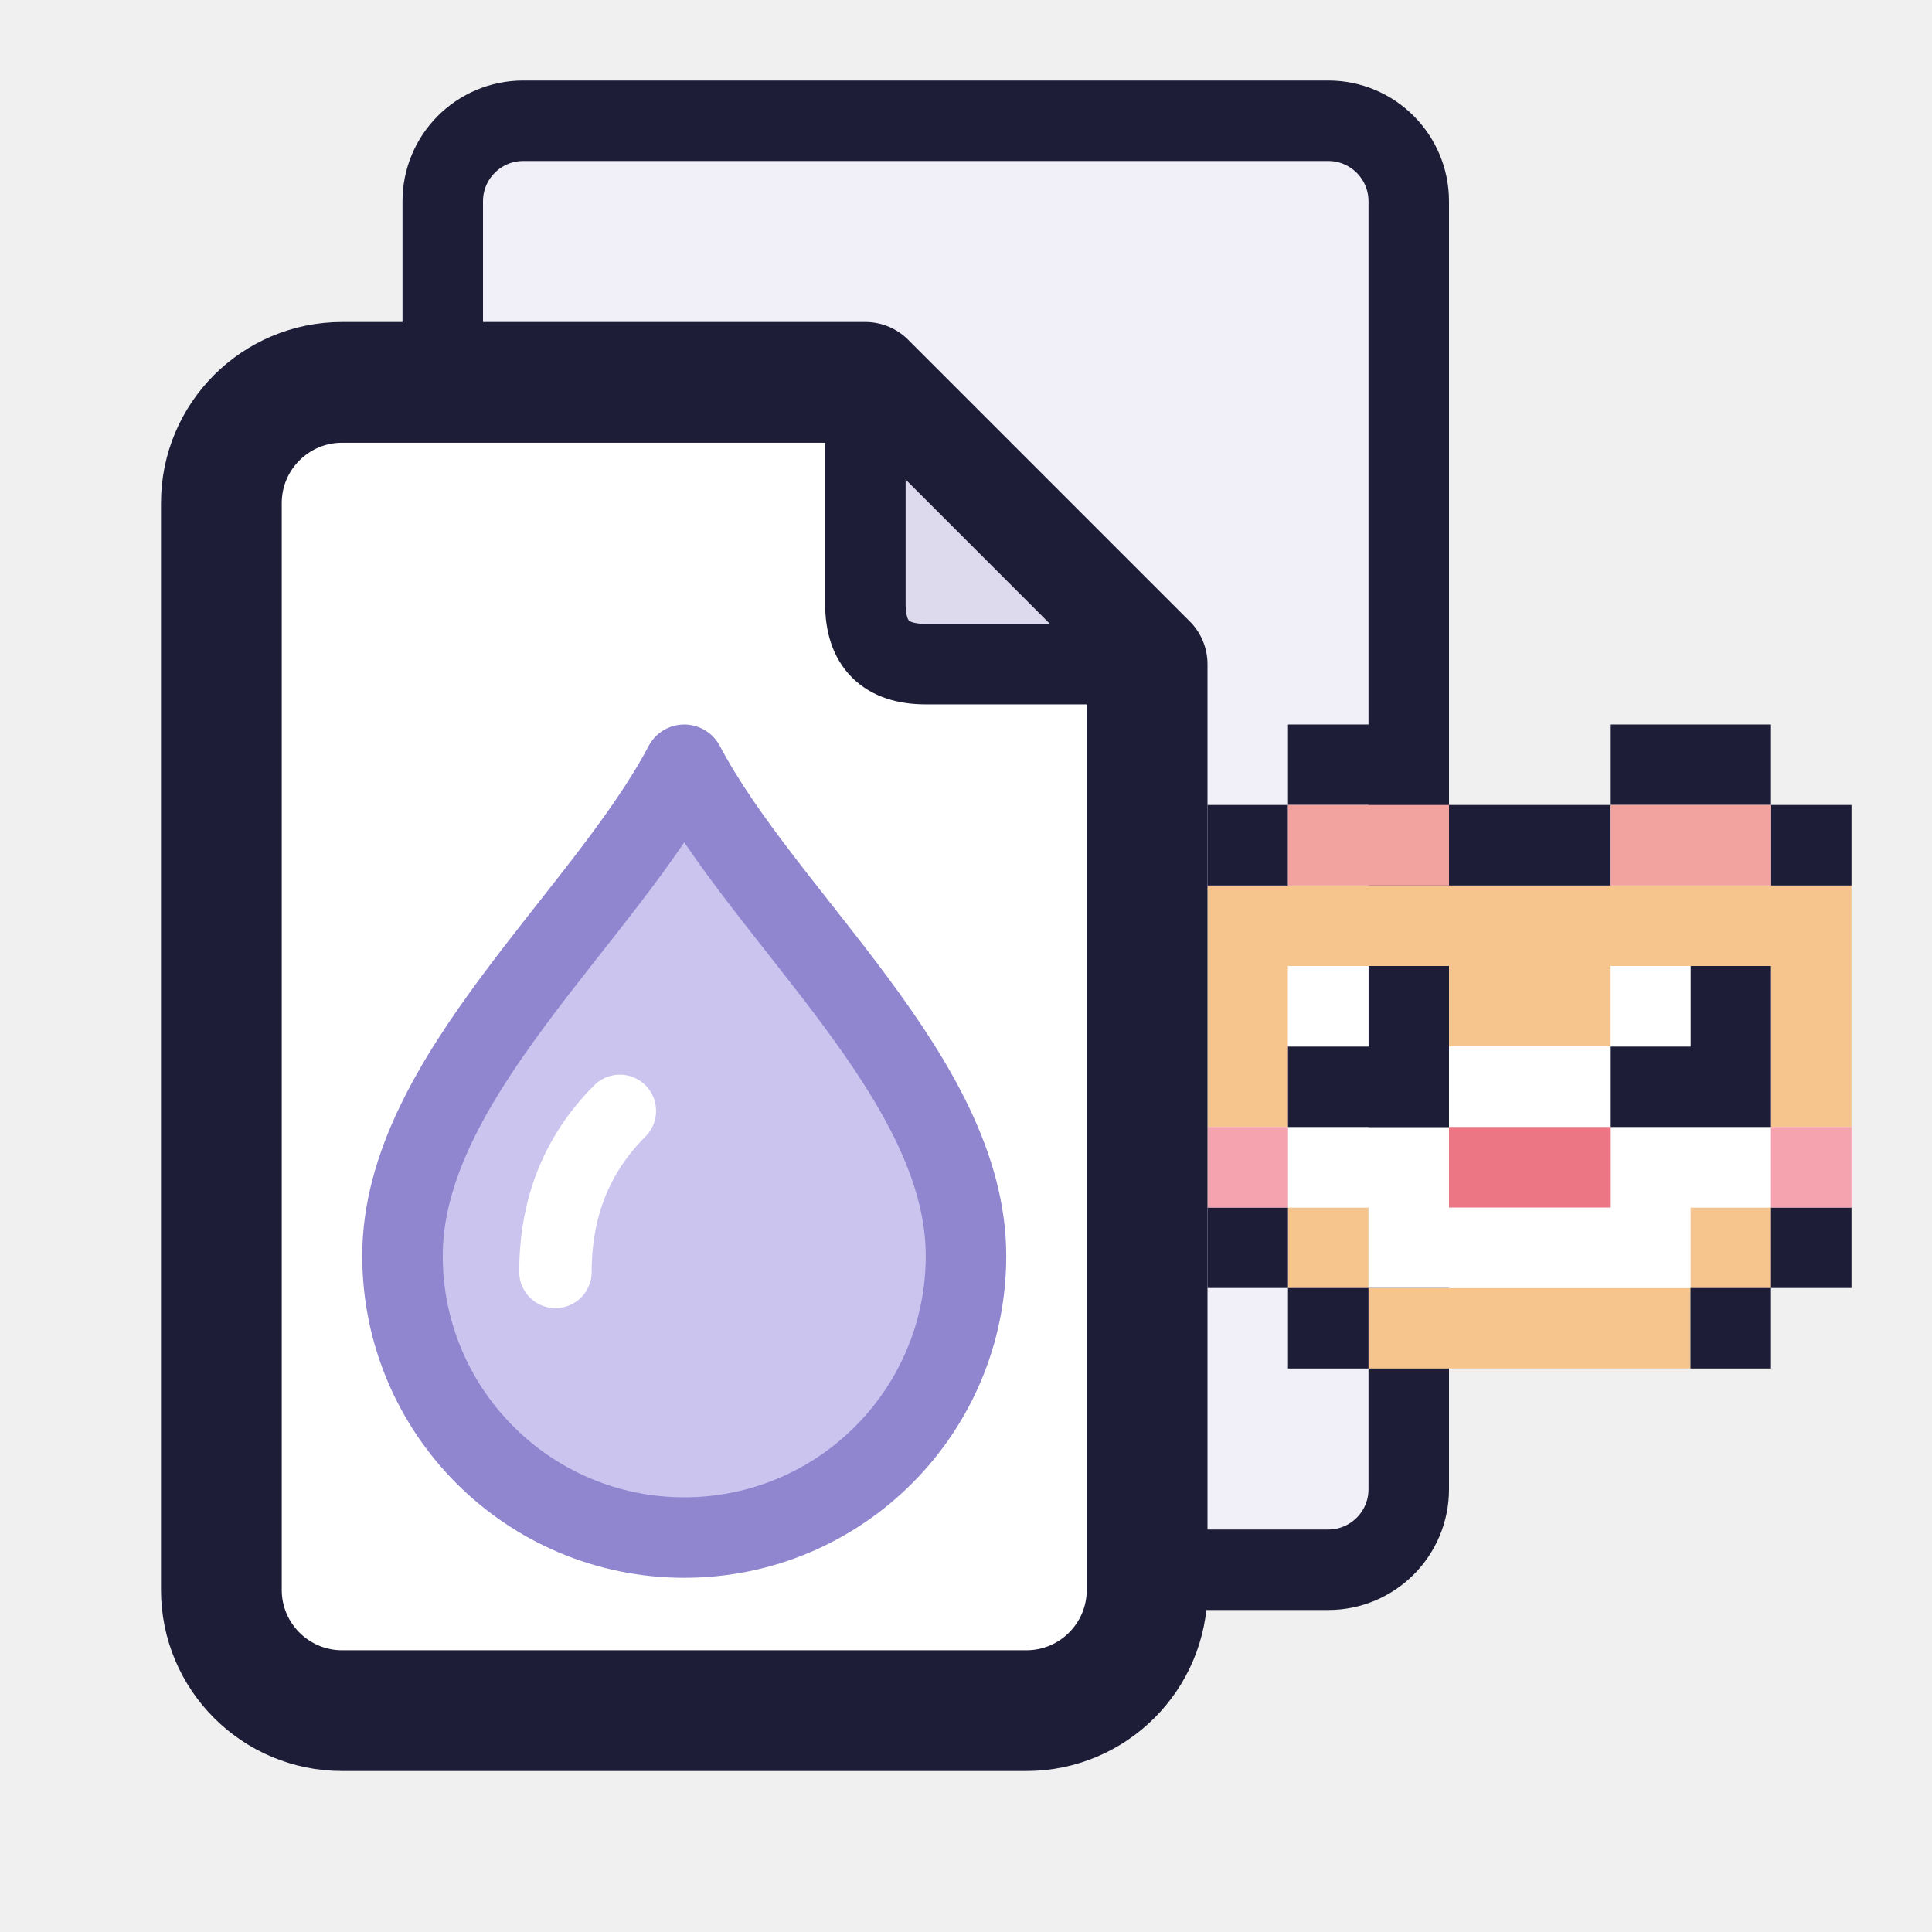
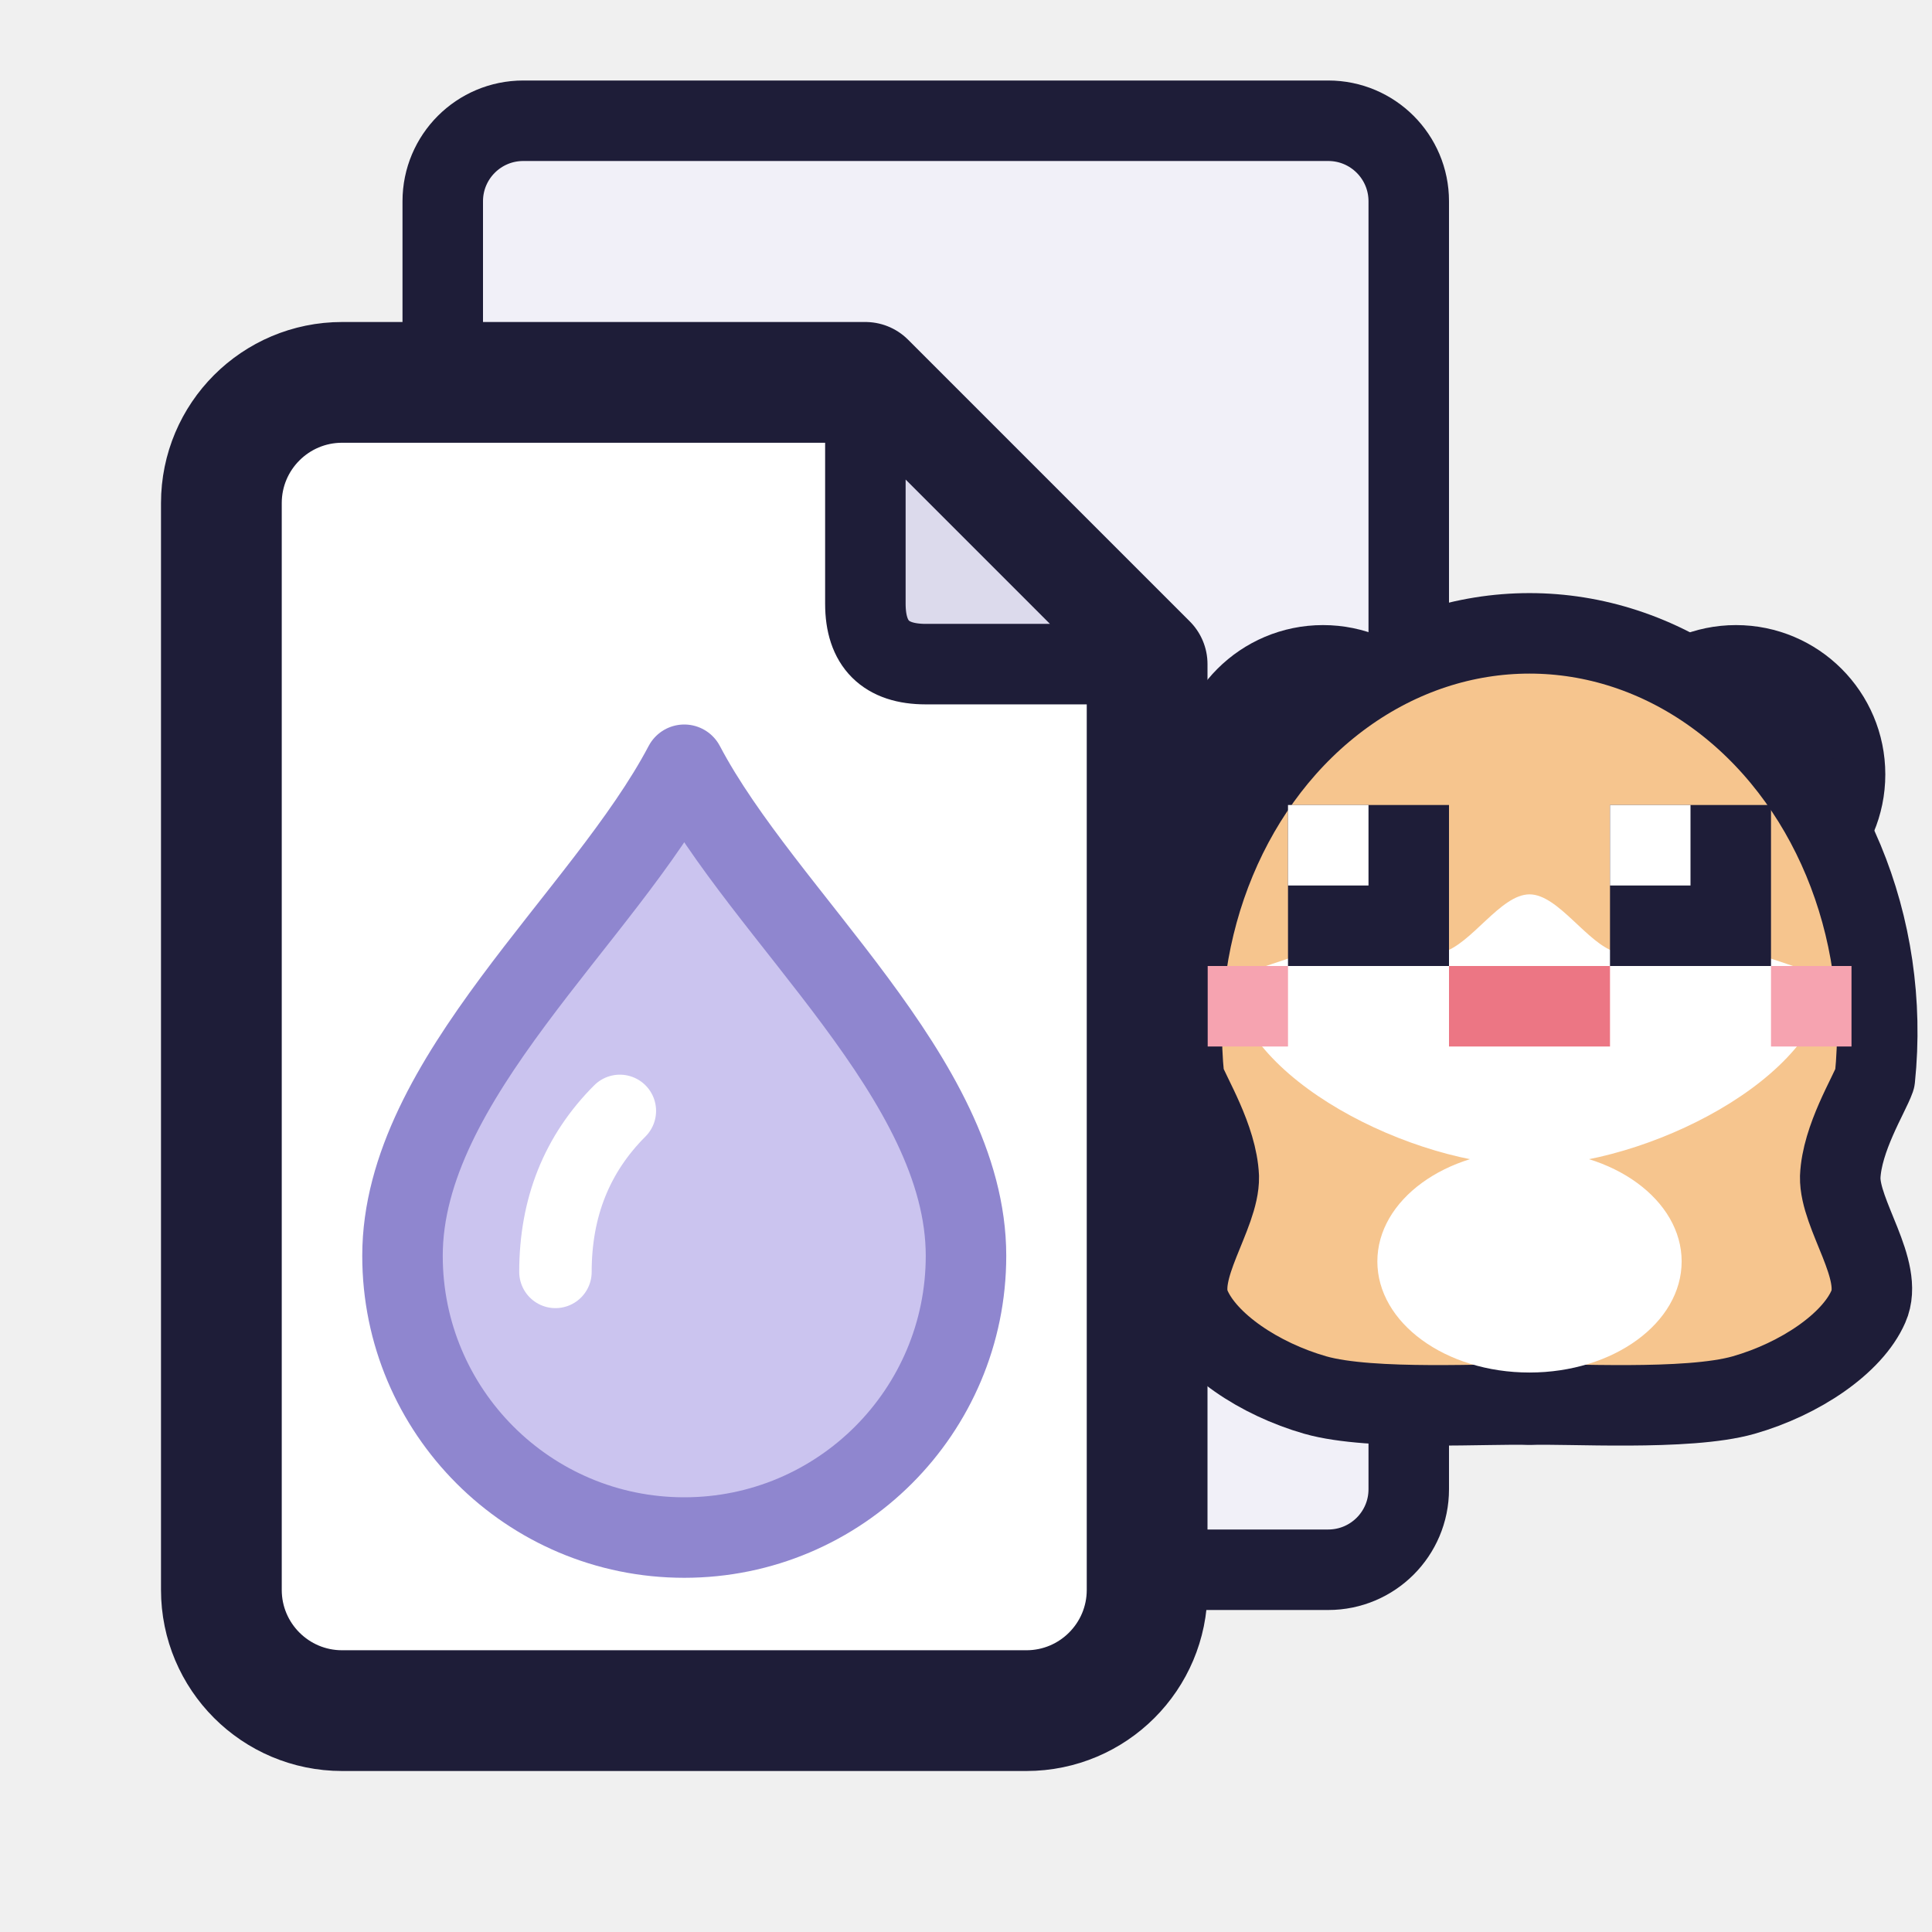
<svg xmlns="http://www.w3.org/2000/svg" width="24" height="24" viewBox="0 0 24 24">
  <g id="object">
    <path id="back1" d="M6.5 1.5H16.5A1 1 0 0 1 17.5 2.5V18.5A1 1 0 0 1 16.5 19.5H6.5A1 1 0 0 1 5.5 18.5V2.5A1 1 0 0 1 6.5 1.5Z" fill="#F1F0F8" stroke="#1E1D38" stroke-width="1" stroke-linejoin="round" />
-     <path id="hm_peach" d="M15 11h8v1h-8ZM15 12h1v1h-1ZM18 12h2v1h-2ZM22 12h1v1h-1ZM15 13h1v1h-1ZM22 13h1v1h-1ZM16 15h1v1h-1ZM21 15h1v1h-1ZM17 16h4v1h-4Z" fill="#F6C58E" />
-     <path id="hm_muzzle" d="M18 13h2v1h-2ZM16 14h2v1h-2ZM20 14h2v1h-2ZM17 15h4v1h-4Z" fill="#FFFFFF" />
-     <path id="hm_outline" d="M16 9h2v1h-2ZM20 9h2v1h-2ZM15 10h1v1h-1ZM18 10h2v1h-2ZM22 10h1v1h-1ZM15 15h1v1h-1ZM22 15h1v1h-1ZM16 16h1v1h-1ZM21 16h1v1h-1Z" fill="#1E1D38" />
-     <path id="hm_ears_in" d="M16 10h2v1h-2ZM20 10h2v1h-2Z" fill="#F2A3A0" />
-     <path id="hm_eyes" d="M17 12h1v1h-1ZM21 12h1v1h-1ZM16 13h2v1h-2ZM20 13h2v1h-2Z" fill="#1E1D38" />
-     <path id="hm_eyes_hl" d="M16 12h1v1h-1ZM20 12h1v1h-1Z" fill="#FFFFFF" />
-     <path id="hm_blush" d="M15 14h1v1h-1ZM22 14h1v1h-1Z" fill="#F6A3B0" />
-     <path id="hm_nose" d="M18 14h2v1h-2Z" fill="#EC7684" />
+     <path id="hb_ears" d="M15.08 9.62A1.35 1.35 0 1 1 17.79 9.62A1.35 1.35 0 1 1 15.08 9.62ZM20.21 9.62A1.35 1.35 0 1 1 22.92 9.62A1.35 1.35 0 1 1 20.21 9.62Z" fill="#F6C58E" stroke="#1E1D38" stroke-width="1" />
+     <path id="hb_ears_in" d="M15.98 9.8A0.7 0.7 0 1 1 17.38 9.8A0.7 0.7 0 1 1 15.98 9.8ZM20.62 9.8A0.7 0.7 0 1 1 22.02 9.8A0.7 0.7 0 1 1 20.62 9.8Z" fill="#F2A3A0" />
+     <path id="hb_body" d="M14.71 13.4A4.32 4.95 0 1 1 23.29 13.4C23.22 13.6 22.88 14.14 22.86 14.62C22.85 15.09 23.41 15.78 23.21 16.23C23.01 16.69 22.36 17.13 21.66 17.33C20.96 17.53 19.44 17.43 19 17.45C18.56 17.43 17.04 17.53 16.34 17.33C15.64 17.13 14.99 16.69 14.79 16.23C14.59 15.78 15.15 15.09 15.14 14.62C15.12 14.14 14.78 13.6 14.71 13.4Z" fill="#F6C58E" stroke="#1E1D38" stroke-width="1" stroke-linejoin="round" />
+     <path id="hb_muzzle" d="M15.3 12.14C15.56 12.07 16.4 11.74 16.84 11.69C17.28 11.64 17.56 11.92 17.92 11.83C18.28 11.73 18.64 11.11 19 11.11C19.36 11.11 19.72 11.73 20.08 11.83C20.44 11.92 20.72 11.64 21.16 11.69C21.6 11.74 22.44 12.07 22.7 12.14C22.62 13.4 20.44 14.48 19 14.48C17.56 14.48 15.38 13.4 15.3 12.14ZM17.11 15.67A1.89 1.38 0 1 1 20.89 15.67A1.89 1.38 0 1 1 17.11 15.67Z" fill="#FFFFFF" />
+     <path id="hb_eyes" d="M16 10h2v2h-2ZM20 10h2v2h-2Z" fill="#1E1D38" />
+     <path id="hb_eyes_hl" d="M16 10h1v1h-1ZM20 10h1v1h-1Z" fill="#FFFFFF" />
+     <path id="hb_nose" d="M18 12h2v1h-2Z" fill="#EC7684" />
+     <path id="hb_blush" d="M15 12h1v1h-1ZM22 12h1v1h-1Z" fill="#F6A3B0" />
    <path id="sheet" d="M4.25 4.75H10.75L14.25 8.25V19.75A1.5 1.5 0 0 1 12.75 21.25H4.25A1.5 1.5 0 0 1 2.75 19.75V6.25A1.5 1.5 0 0 1 4.25 4.75Z" fill="#FFFFFF" stroke="#1E1D38" stroke-width="1.5" stroke-linejoin="round" />
    <path id="flap" d="M10.75 4.75V7.5Q10.75 8.25 11.5 8.25H14.25Z" fill="#DCDAEC" stroke="#1E1D38" stroke-width="1" stroke-linejoin="round" />
  </g>
  <g id="object_fx">
    <path id="drop" d="M8.5 9.5C9.5 11.4 12 13.4 12 15.6A3.5 3.5 0 0 1 5 15.6C5 13.4 7.5 11.4 8.5 9.5Z" fill="#CBC4EF" stroke="#8F86CF" stroke-width="1" stroke-linejoin="round" />
    <path id="drop_hl" d="M6.9 15.8Q6.9 14.6 7.7 13.8" fill="none" stroke="#FFFFFF" stroke-width="0.9" stroke-linecap="round" />
  </g>
</svg>
